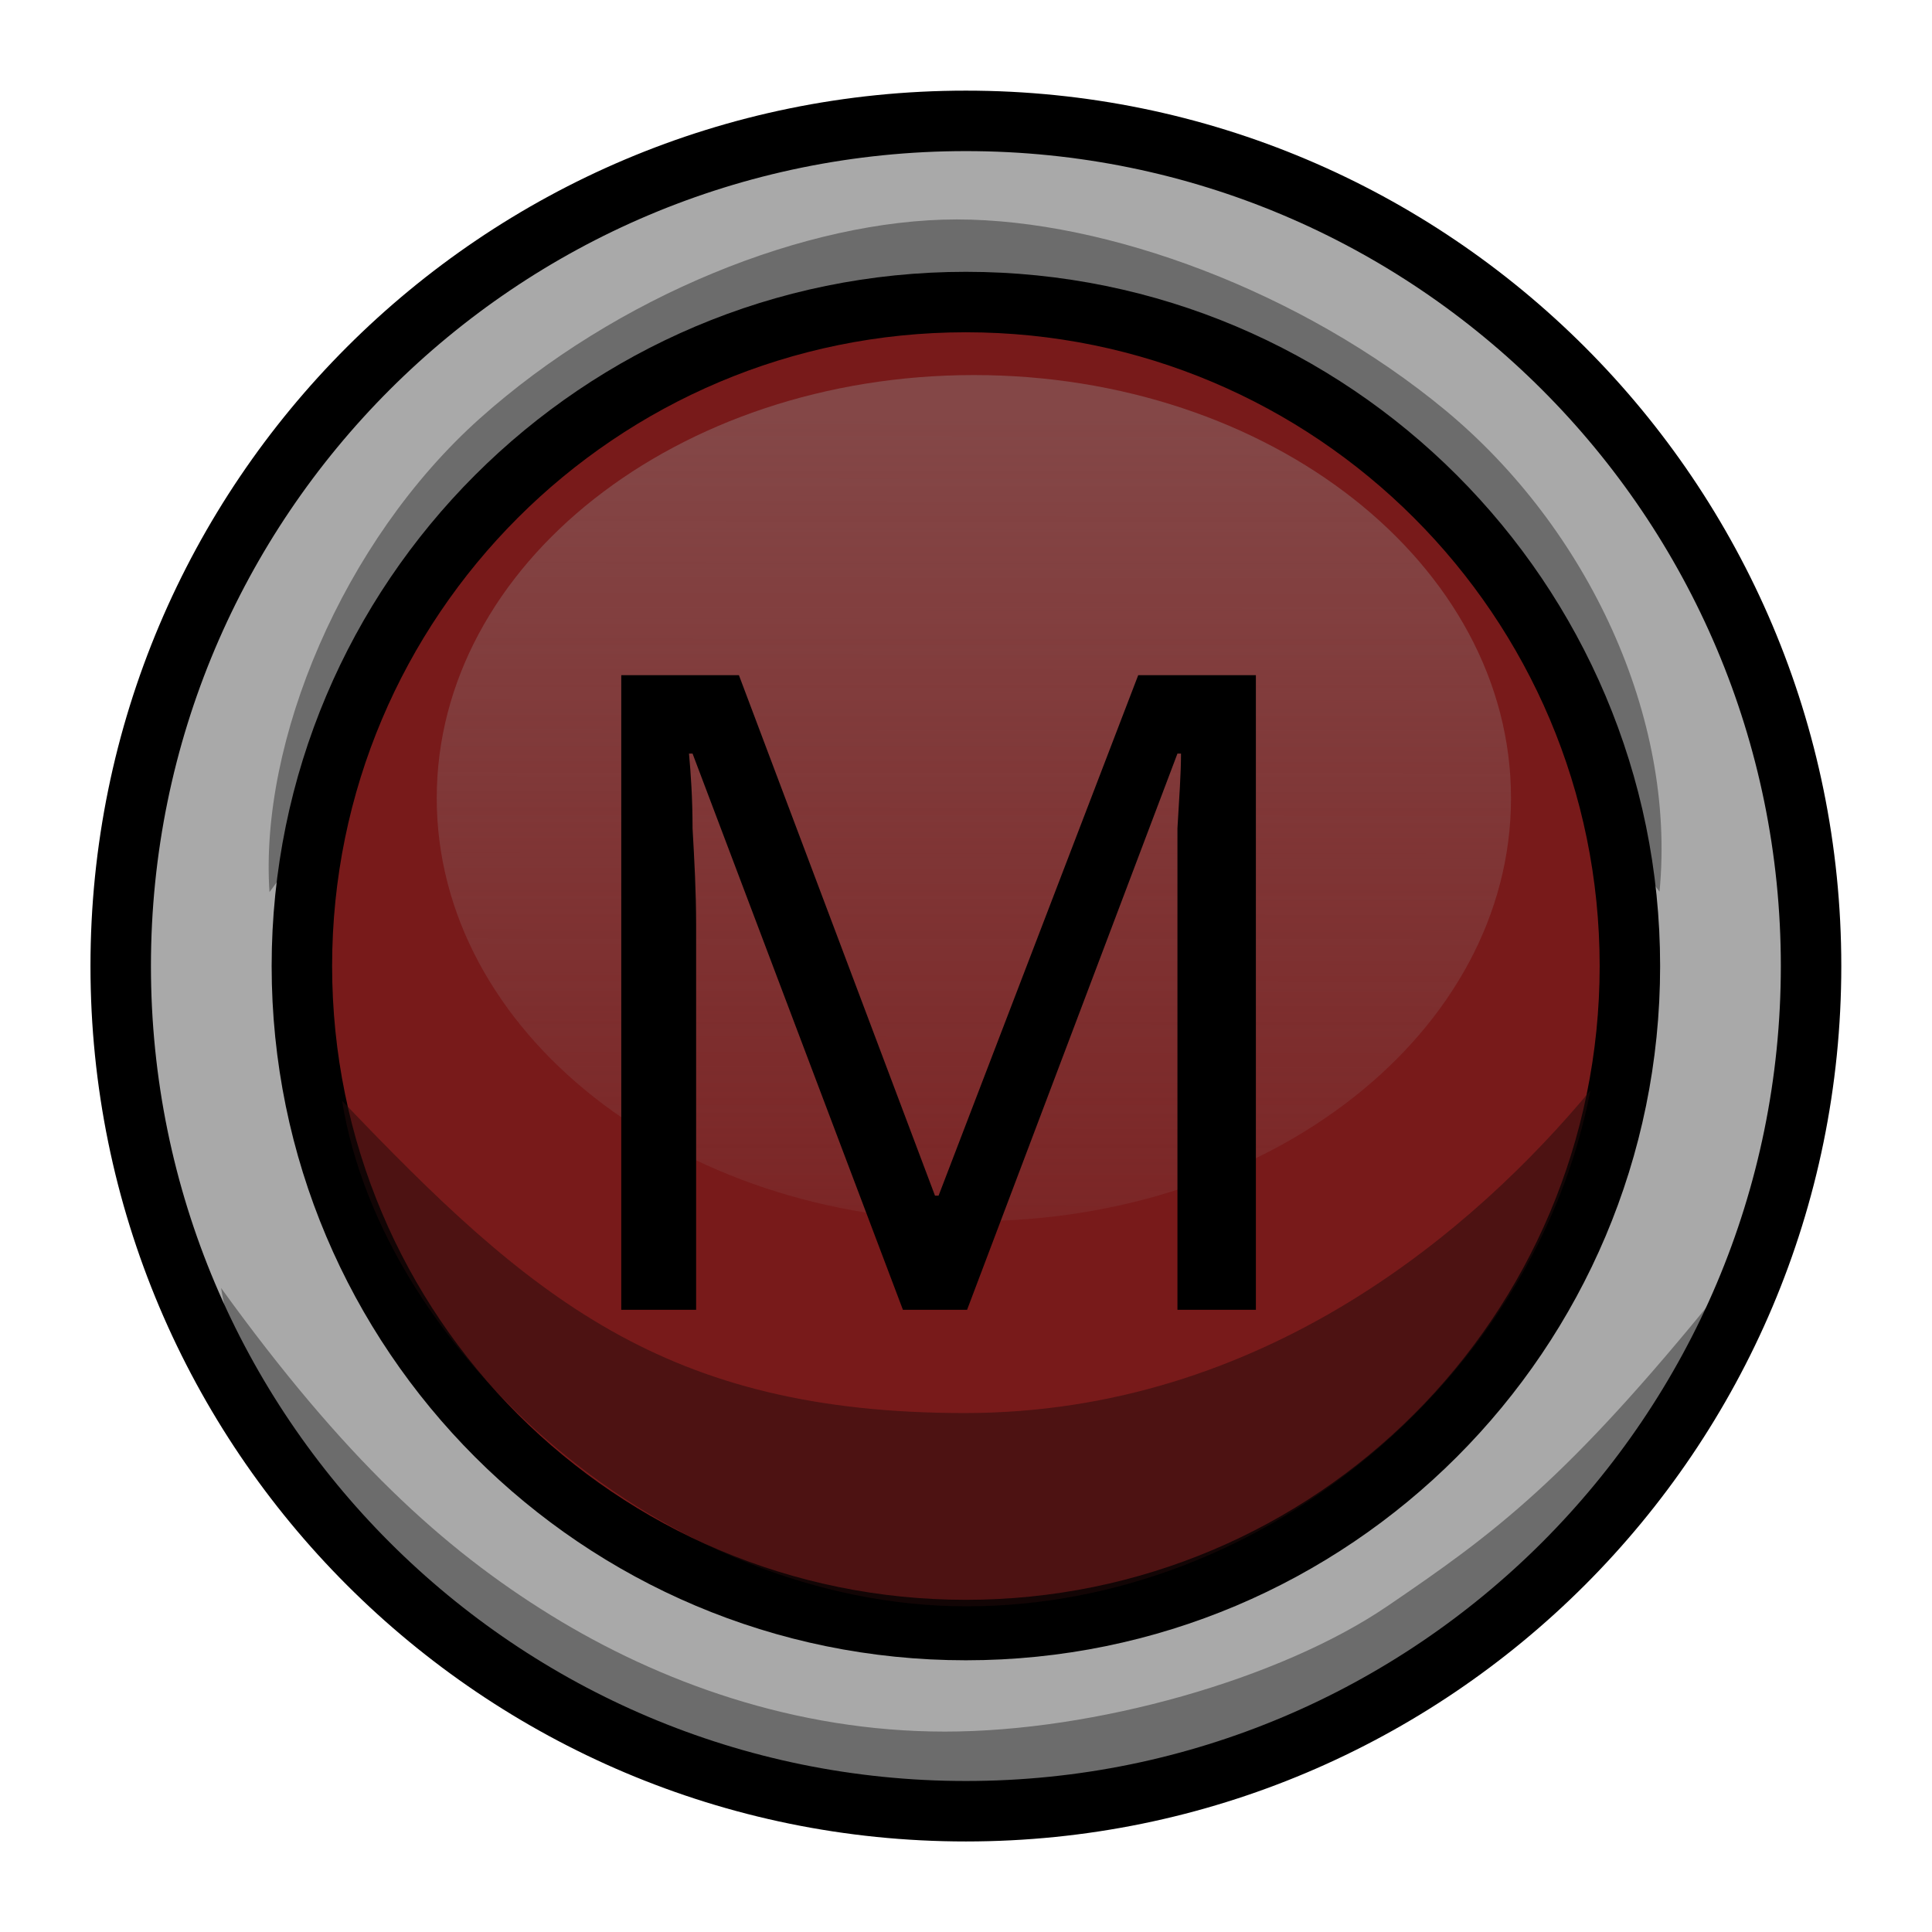
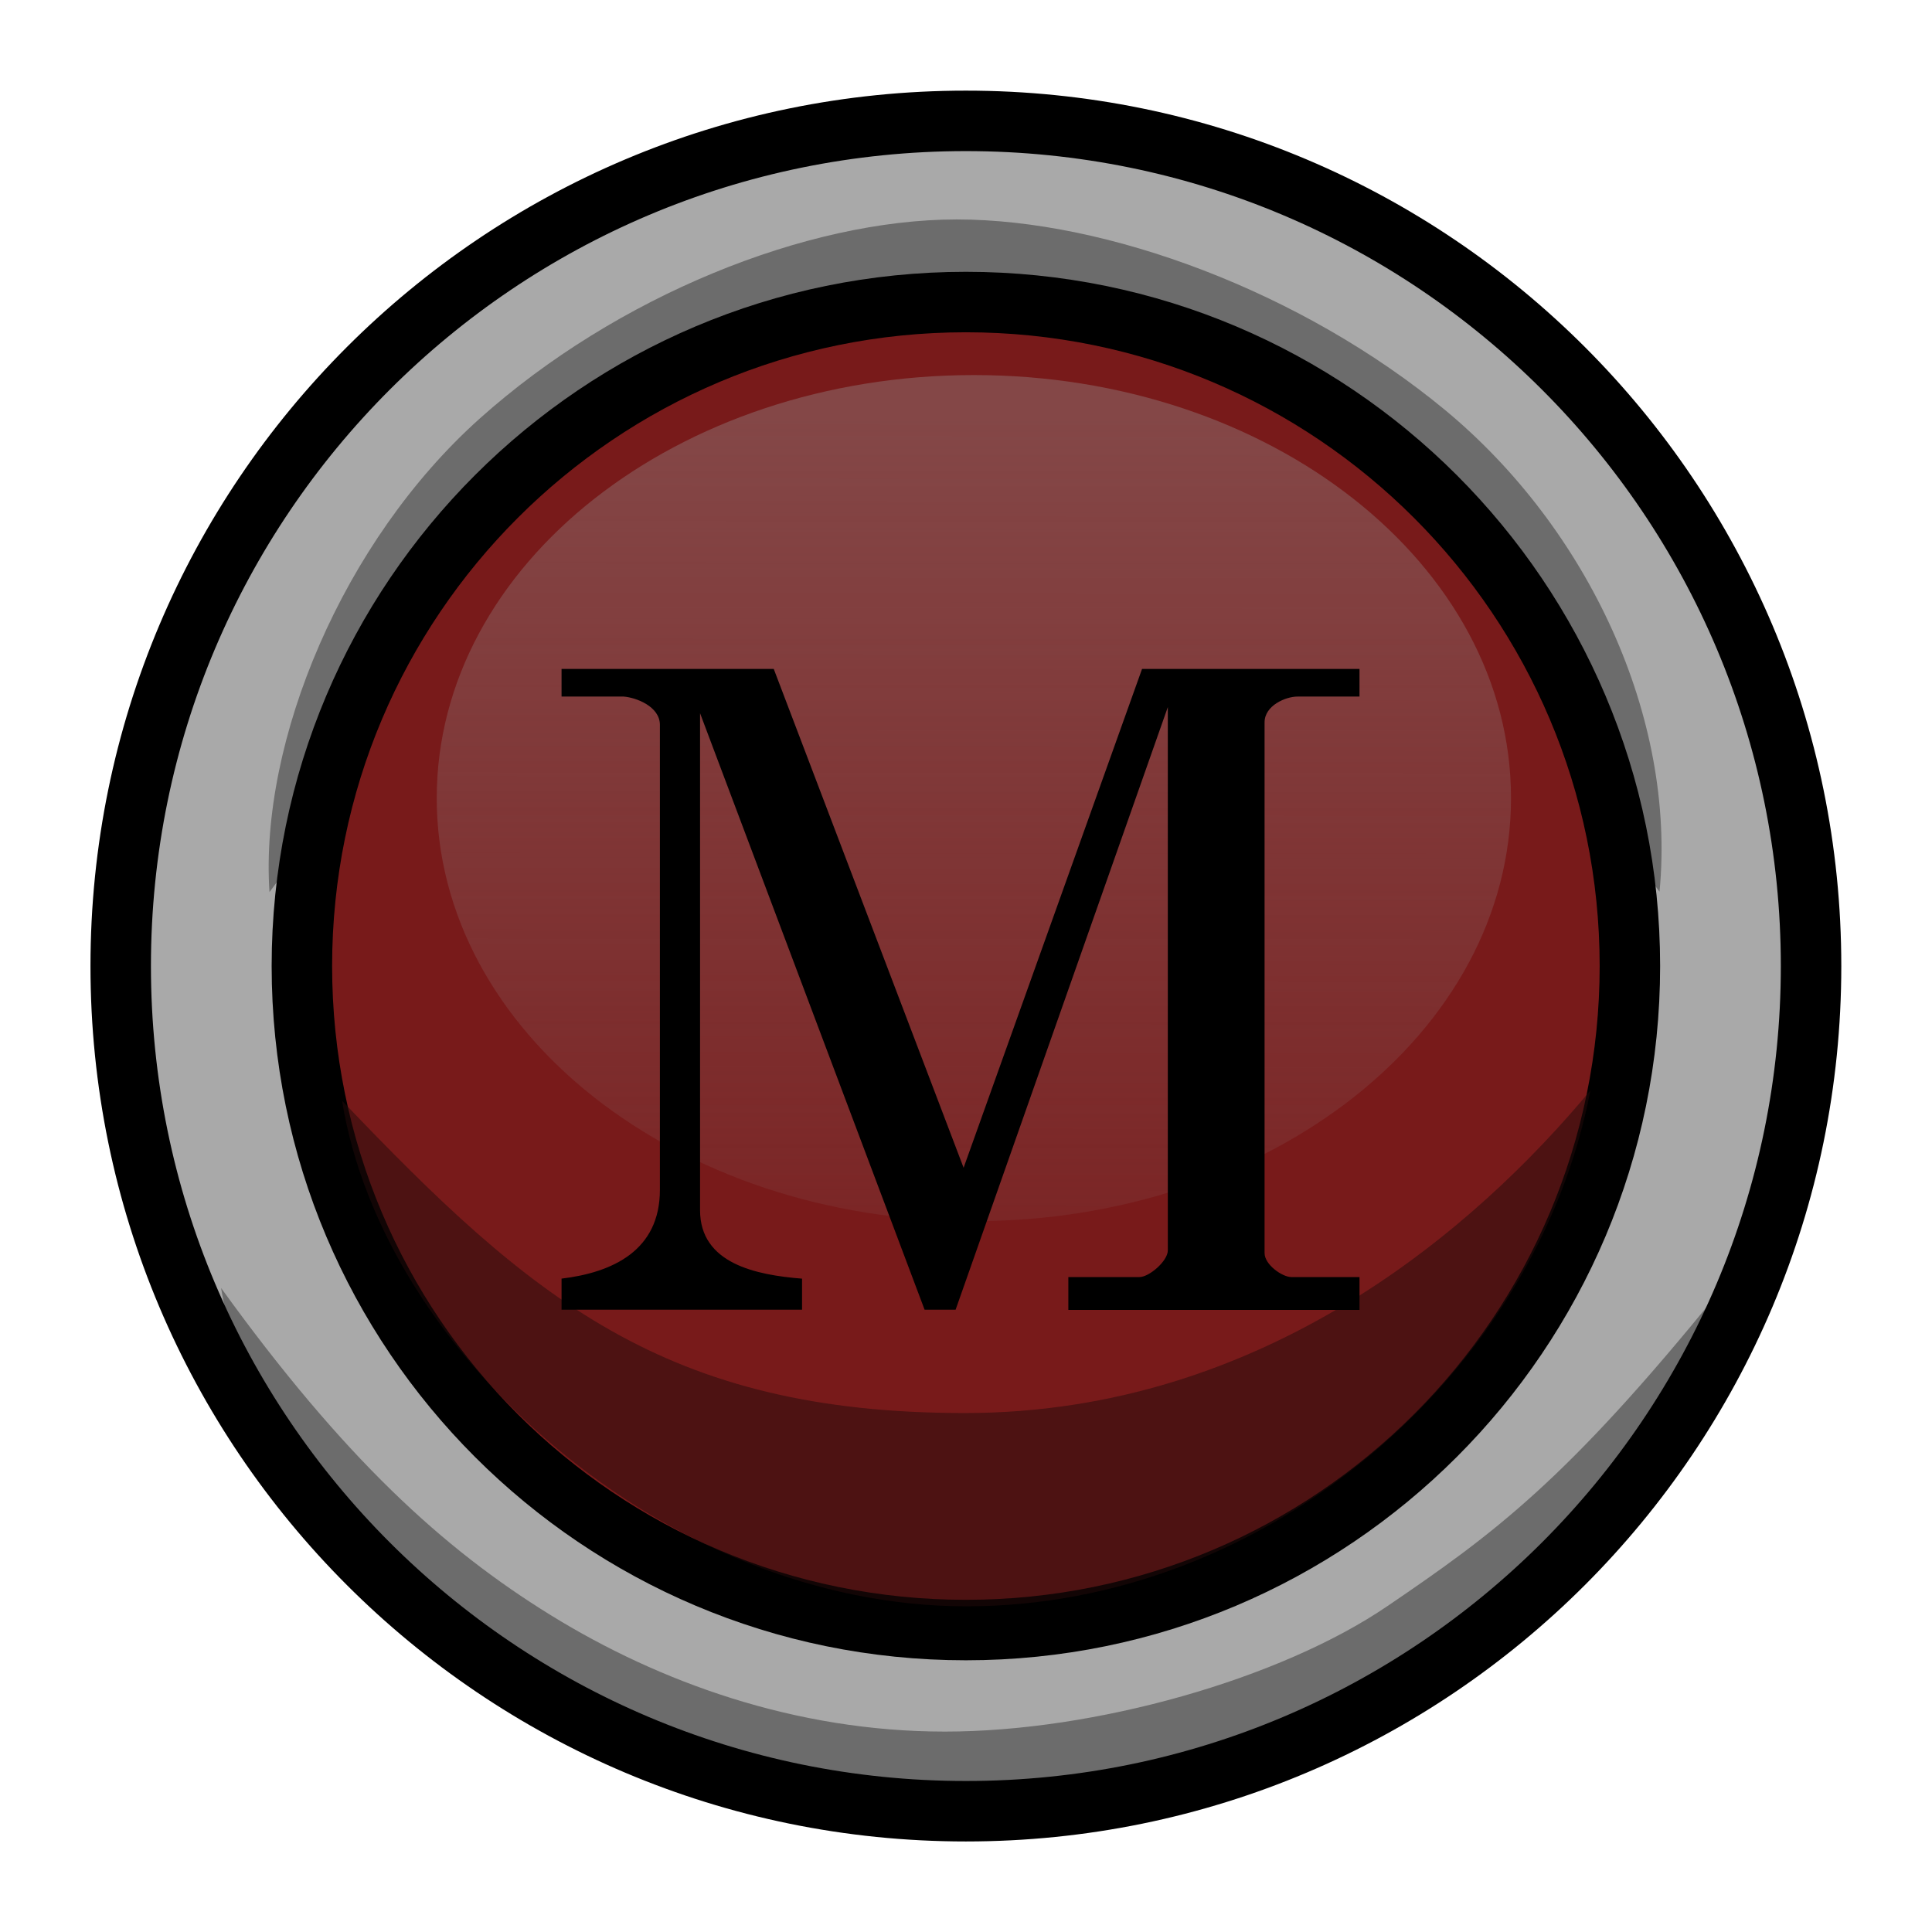
<svg xmlns="http://www.w3.org/2000/svg" xmlns:xlink="http://www.w3.org/1999/xlink" width="32" height="32" viewBox="0 0 8.467 8.467" version="1.1" id="svg28">
  <defs id="defs22">
    <linearGradient id="linearGradient4599">
      <stop style="stop-color:#844747;stop-opacity:1" offset="0" id="stop4595" />
      <stop style="stop-color:#844747;stop-opacity:0" offset="1" id="stop4597" />
    </linearGradient>
    <linearGradient xlink:href="#linearGradient4599" id="linearGradient4605" x1="4.195" y1="290.361" x2="4.191" y2="295.123" gradientUnits="userSpaceOnUse" />
  </defs>
  <g id="layer1" transform="translate(0,-288.5333)">
    <circle id="path32" cx="4.233" cy="292.767" r="3.704" style="stroke-width:0.265;fill:#a9a9a9;fill-opacity:1;stroke:none;stroke-opacity:1" />
    <path style="fill:#6c6c6c;fill-opacity:1;stroke:none;stroke-width:0.265;stroke-opacity:1" d="m 7.273,292.44 c 0.073,-0.763 -0.313,-1.59 -0.939,-2.109 -0.627,-0.519 -1.483,-0.836 -2.141,-0.836 -0.658,0 -1.491,0.336 -2.091,0.873 -0.6,0.537 -0.965,1.414 -0.921,2.075 0.874,-1.17 1.647,-2.638 2.962,-2.638 1.315,0 2.308,1.54 3.129,2.635 z" id="path4552-1-0" />
    <circle style="fill:#781a1a;fill-opacity:1;stroke:#000000;stroke-width:0.265;stroke-opacity:1" id="path4542" cx="4.233" cy="292.767" r="2.91" />
    <ellipse style="fill:url(#linearGradient4605);fill-opacity:1;stroke:none;stroke-width:0.199;stroke-opacity:1" id="path4550" cx="4.268" cy="292.031" rx="2.354" ry="1.854" />
    <path style="fill:#240a0a;fill-opacity:0.51;stroke:none;stroke-width:0.265;stroke-opacity:1" d="m 6.97,293.312 c -0.24,1.246 -1.419,2.261 -2.734,2.261 -1.315,0 -2.557,-1.104 -2.737,-2.216 0.824,0.864 1.414,1.369 2.729,1.369 1.315,0 2.244,-0.815 2.742,-1.414 z" id="path4552" />
    <path style="fill:#6c6c6c;fill-opacity:1;stroke:none;stroke-width:0.265;stroke-opacity:1" d="m 7.531,294.199 c -0.24,1.246 -2.064,2.278 -3.379,2.278 -1.315,0 -3.004,-1.187 -3.183,-2.299 0.538,0.745 0.972,1.142 1.445,1.434 0.473,0.292 1.07,0.51 1.727,0.51 0.658,0 1.469,-0.23 1.938,-0.549 0.469,-0.319 0.784,-0.55 1.452,-1.375 z" id="path4552-1" />
    <circle id="path32-6" cx="4.233" cy="292.767" r="3.704" style="fill:none;fill-opacity:1;stroke:#000000;stroke-width:0.265;stroke-opacity:1" />
-     <text xml:space="preserve" style="font-style:normal;font-weight:normal;font-size:3.89px;line-height:1.25;font-family:sans-serif;letter-spacing:0px;word-spacing:0px;fill:#000000;fill-opacity:1;stroke:none;stroke-width:0.097" x="2.348" y="294.273" id="text4641">
-       <tspan id="tspan4639" x="2.348" y="294.273" style="font-style:normal;font-variant:normal;font-weight:normal;font-stretch:normal;font-size:3.89px;font-family:Academico;-inkscape-font-specification:'Academico, Normal';font-variant-ligatures:normal;font-variant-caps:normal;font-variant-numeric:normal;font-feature-settings:normal;text-align:start;writing-mode:lr-tb;text-anchor:start;stroke-width:0.097">M</tspan>
-     </text>
+     <g aria-label="M" style="font-style:normal;font-weight:normal;font-size:3.89px;line-height:1.25;font-family:sans-serif;letter-spacing:0px;word-spacing:0px;fill:#000000;fill-opacity:1;stroke:none;stroke-width:0.097" id="text4641">
+       <path d="m 2.461,294.137 v 0.136 H 3.515 v -0.136 c -0.202,-0.016 -0.447,-0.066 -0.447,-0.3 v -2.178 l 0.984,2.614 h 0.136 l 0.93,-2.641 v 2.381 c 0,0.047 -0.082,0.117 -0.124,0.117 H 4.682 v 0.144 H 5.958 V 294.13 H 5.659 c -0.039,0 -0.117,-0.054 -0.117,-0.105 v -2.326 c 0,-0.074 0.093,-0.113 0.144,-0.113 0.039,0 0.233,0 0.272,0 v -0.121 H 5.005 l -0.782,2.186 -0.832,-2.186 H 2.461 v 0.121 c 0.039,0 0.23,0 0.272,0 0.054,0.004 0.159,0.043 0.159,0.124 v 2.038 c 0,0.265 -0.206,0.362 -0.432,0.389 z" style="font-style:normal;font-variant:normal;font-weight:normal;font-stretch:normal;font-size:3.89px;font-family:Academico;-inkscape-font-specification:'Academico, Normal';font-variant-ligatures:normal;font-variant-caps:normal;font-variant-numeric:normal;font-feature-settings:normal;text-align:start;writing-mode:lr-tb;text-anchor:start;stroke-width:0.097" id="path8461" />
+     </g>
  </g>
</svg>
